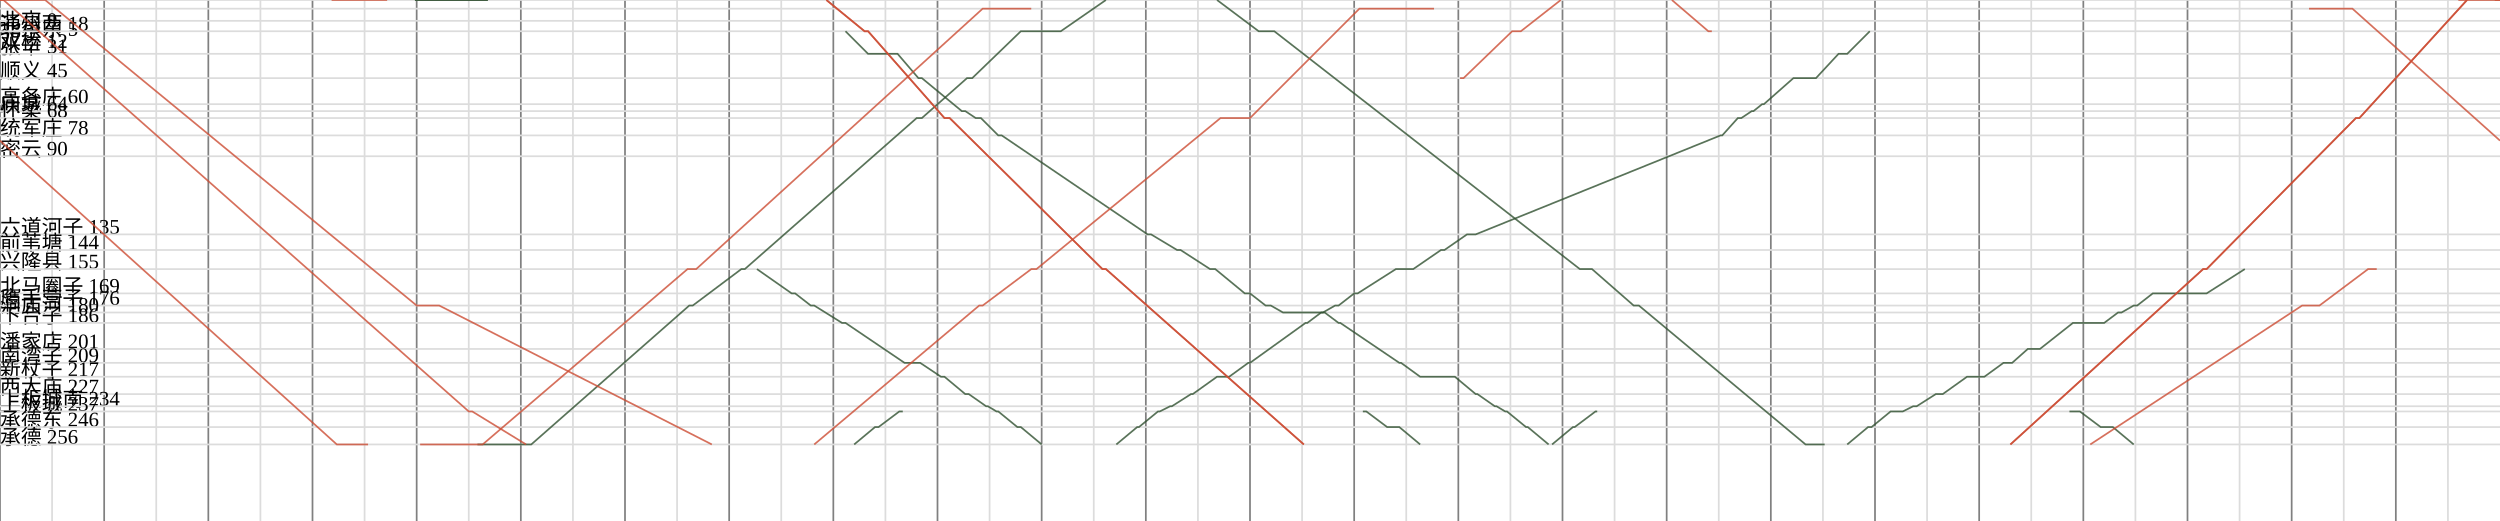
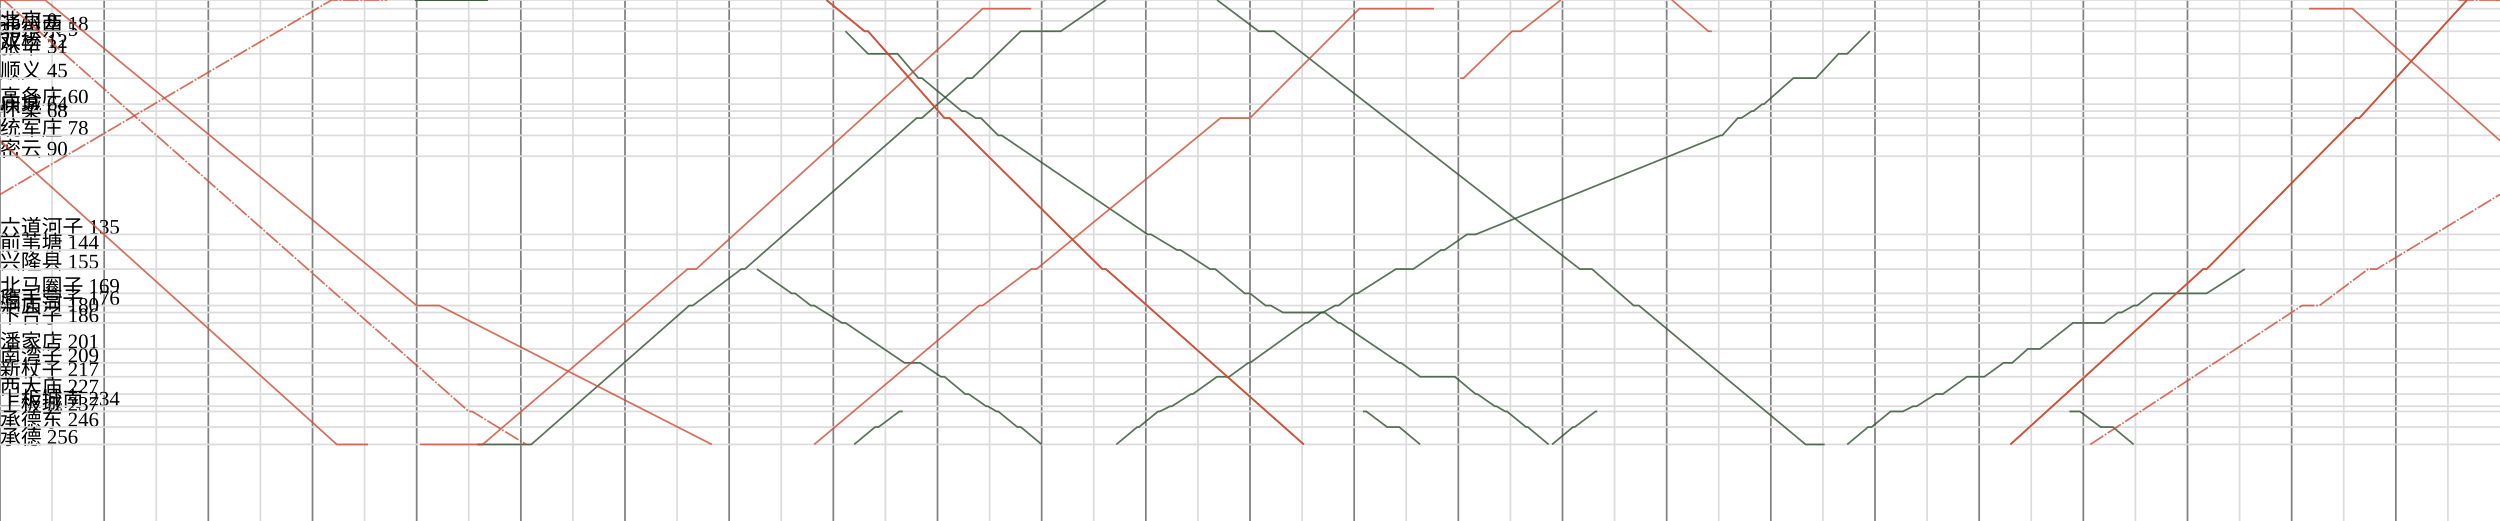
<svg xmlns="http://www.w3.org/2000/svg" width="1440" height="300" version="1.1">
  <style>
line,polyline {
  stroke-width:1
}
line.hour {
  stroke:rgb(128,128,128);
}
line.halfhour, line.station {
  stroke:rgb(220,220,220);
}
polyline {
  fill:none;opacity:0.8;
}
.polylineG {
  stroke:#3d668f;
}
.polylineD {
  stroke:#a80022;
}
.polylineC {
  stroke:#bf9540;
}
.polylineZ {
  stroke:#004a80;
}
.polylineT {
  stroke:#123da1;
}
.polylineK {
  stroke:#cc4c33;
}
.polyline1,
.polyline2,
.polyline3,
.polyline4,
.polyline5,
.polyline6,
.polyline7,
.polyline8,
.polyline9 {
  stroke: #305030
}
.temp{
  stroke-dasharray:10 2
+ }
+ .peak{
+   stroke-dasharray:9 1 1 1
}
</style>
  <line class="hour" x1="0" y1="0" x2="0" y2="3000" />
  <line class="halfhour" x1="30" y1="0" x2="30" y2="3000" />
  <line class="hour" x1="60" y1="0" x2="60" y2="3000" />
  <line class="halfhour" x1="90" y1="0" x2="90" y2="3000" />
  <line class="hour" x1="120" y1="0" x2="120" y2="3000" />
  <line class="halfhour" x1="150" y1="0" x2="150" y2="3000" />
  <line class="hour" x1="180" y1="0" x2="180" y2="3000" />
  <line class="halfhour" x1="210" y1="0" x2="210" y2="3000" />
  <line class="hour" x1="240" y1="0" x2="240" y2="3000" />
  <line class="halfhour" x1="270" y1="0" x2="270" y2="3000" />
  <line class="hour" x1="300" y1="0" x2="300" y2="3000" />
  <line class="halfhour" x1="330" y1="0" x2="330" y2="3000" />
  <line class="hour" x1="360" y1="0" x2="360" y2="3000" />
  <line class="halfhour" x1="390" y1="0" x2="390" y2="3000" />
  <line class="hour" x1="420" y1="0" x2="420" y2="3000" />
  <line class="halfhour" x1="450" y1="0" x2="450" y2="3000" />
  <line class="hour" x1="480" y1="0" x2="480" y2="3000" />
  <line class="halfhour" x1="510" y1="0" x2="510" y2="3000" />
  <line class="hour" x1="540" y1="0" x2="540" y2="3000" />
  <line class="halfhour" x1="570" y1="0" x2="570" y2="3000" />
  <line class="hour" x1="600" y1="0" x2="600" y2="3000" />
  <line class="halfhour" x1="630" y1="0" x2="630" y2="3000" />
  <line class="hour" x1="660" y1="0" x2="660" y2="3000" />
  <line class="halfhour" x1="690" y1="0" x2="690" y2="3000" />
  <line class="hour" x1="720" y1="0" x2="720" y2="3000" />
  <line class="halfhour" x1="750" y1="0" x2="750" y2="3000" />
  <line class="hour" x1="780" y1="0" x2="780" y2="3000" />
  <line class="halfhour" x1="810" y1="0" x2="810" y2="3000" />
  <line class="hour" x1="840" y1="0" x2="840" y2="3000" />
  <line class="halfhour" x1="870" y1="0" x2="870" y2="3000" />
  <line class="hour" x1="900" y1="0" x2="900" y2="3000" />
  <line class="halfhour" x1="930" y1="0" x2="930" y2="3000" />
  <line class="hour" x1="960" y1="0" x2="960" y2="3000" />
  <line class="halfhour" x1="990" y1="0" x2="990" y2="3000" />
  <line class="hour" x1="1020" y1="0" x2="1020" y2="3000" />
  <line class="halfhour" x1="1050" y1="0" x2="1050" y2="3000" />
  <line class="hour" x1="1080" y1="0" x2="1080" y2="3000" />
  <line class="halfhour" x1="1110" y1="0" x2="1110" y2="3000" />
  <line class="hour" x1="1140" y1="0" x2="1140" y2="3000" />
  <line class="halfhour" x1="1170" y1="0" x2="1170" y2="3000" />
  <line class="hour" x1="1200" y1="0" x2="1200" y2="3000" />
  <line class="halfhour" x1="1230" y1="0" x2="1230" y2="3000" />
  <line class="hour" x1="1260" y1="0" x2="1260" y2="3000" />
  <line class="halfhour" x1="1290" y1="0" x2="1290" y2="3000" />
  <line class="hour" x1="1320" y1="0" x2="1320" y2="3000" />
  <line class="halfhour" x1="1350" y1="0" x2="1350" y2="3000" />
  <line class="hour" x1="1380" y1="0" x2="1380" y2="3000" />
  <line class="halfhour" x1="1410" y1="0" x2="1410" y2="3000" />
  <text x="0" y="16">北京 0</text>
  <line class="station" x1="0" y1="0" x2="1440" y2="0" />
  <text x="0" y="21">北京东 5</text>
  <line class="station" x1="0" y1="5" x2="1440" y2="5" />
  <text x="0" y="28">双桥 12</text>
  <line class="station" x1="0" y1="12" x2="1440" y2="12" />
  <text x="0" y="18">通州西 18</text>
  <line class="station" x1="0" y1="18" x2="1440" y2="18" />
  <text x="0" y="31">张辛 31</text>
  <line class="station" x1="0" y1="31" x2="1440" y2="31" />
  <text x="0" y="45">顺义 45</text>
  <line class="station" x1="0" y1="45" x2="1440" y2="45" />
  <text x="0" y="60">高各庄 60</text>
  <line class="station" x1="0" y1="60" x2="1440" y2="60" />
  <text x="0" y="64">庙城 64</text>
  <line class="station" x1="0" y1="64" x2="1440" y2="64" />
  <text x="0" y="68">怀柔 68</text>
  <line class="station" x1="0" y1="68" x2="1440" y2="68" />
  <text x="0" y="78">统军庄 78</text>
  <line class="station" x1="0" y1="78" x2="1440" y2="78" />
  <text x="0" y="90">密云 90</text>
  <line class="station" x1="0" y1="90" x2="1440" y2="90" />
  <text x="0" y="135">六道河子 135</text>
  <line class="station" x1="0" y1="135" x2="1440" y2="135" />
  <text x="0" y="144">前苇塘 144</text>
  <line class="station" x1="0" y1="144" x2="1440" y2="144" />
  <text x="0" y="155">兴隆县 155</text>
  <line class="station" x1="0" y1="155" x2="1440" y2="155" />
  <text x="0" y="169">北马圈子 169</text>
  <line class="station" x1="0" y1="169" x2="1440" y2="169" />
  <text x="0" y="176">鹰手营子 176</text>
  <line class="station" x1="0" y1="176" x2="1440" y2="176" />
  <text x="0" y="180">洞庙河 180</text>
  <line class="station" x1="0" y1="180" x2="1440" y2="180" />
  <text x="0" y="186">下台子 186</text>
  <line class="station" x1="0" y1="186" x2="1440" y2="186" />
  <text x="0" y="201">潘家店 201</text>
  <line class="station" x1="0" y1="201" x2="1440" y2="201" />
  <text x="0" y="209">南湾子 209</text>
  <line class="station" x1="0" y1="209" x2="1440" y2="209" />
  <text x="0" y="217">新杖子 217</text>
  <line class="station" x1="0" y1="217" x2="1440" y2="217" />
  <text x="0" y="227">西大庙 227</text>
  <line class="station" x1="0" y1="227" x2="1440" y2="227" />
  <text x="0" y="234">上板城南 234</text>
  <line class="station" x1="0" y1="234" x2="1440" y2="234" />
  <text x="0" y="237">上板城 237</text>
  <line class="station" x1="0" y1="237" x2="1440" y2="237" />
  <text x="0" y="246">承德东 246</text>
  <line class="station" x1="0" y1="246" x2="1440" y2="246" />
  <text x="0" y="256">承德 256</text>
  <line class="station" x1="0" y1="256" x2="1440" y2="256" />
  <polyline name="01_Y512" class="polylineY" points="743,5 780,5 801,18 803,18 847,68 852,68 975,155 978,155 1002,176 1005,176 1020,186 1026,186 1114,256 " />
  <polyline name="10_Y512+0" class="polylineY" points="743,5 780,5 801,18 803,18 847,68 852,68 975,155 978,155 1002,176 1005,176 1020,186 1026,186 1114,256 " />
-   <polyline name="10_Y514" class="polylineY" points="793,256 883,176 888,176 1018,68 1020,68 1064,18 1066,18 1082,5 1119,5 " />
-   <polyline name="双1230-0125|0129-0204_Y514+0" class="polylineY" points="793,256 883,176 888,176 1018,68 1020,68 1064,18 1066,18 1082,5 1119,5 " />
+   <polyline name="01_Y514" class="polylineY" points="793,256 883,176 888,176 1018,68 1020,68 1064,18 1066,18 1082,5 1119,5 " />
+   <polyline name="10_Y514+0" class="polylineY" points="793,256 883,176 888,176 1018,68 1020,68 1064,18 1066,18 1082,5 1119,5 " />
  <polyline name="_2257" class="polyline2" points="701,0 725,18 734,18 910,155 917,155 941,176 944,176 1040,256 1051,256 " />
  <polyline name="_2258" class="polyline2" points="275,256 306,256 397,176 399,176 427,155 429,155 528,68 531,68 557,45 560,45 588,18 611,18 637,0 " />
-   <polyline name="0114-0117|0121-0124|0128-0131|0204-0205_2602" class="polyline2" points="1428,0 " />
-   <polyline name="0115-0118|0122-0125|0129-0201|0205-0206_2602+0" class="polyline2" points="18,0 " />
+   <polyline name="w23450114-0207_2602" class="polyline2" points="1428,0 " />
+   <polyline name="w34560115-0208_2602+0" class="polyline2" points="18,0 " />
  <polyline name="w671_2602+0" class="polyline2" points="1428,0 " />
  <polyline name="w712_2602+0" class="polyline2" points="18,0 " />
-   <polyline name="0204-0206_2604" class="polyline2" points="239,0 281,0 " />
+   <polyline name="w23450114-0211_2604" class="polyline2" points="239,0 281,0 " />
  <polyline name="w671_2604+0" class="polyline2" points="239,0 281,0 " />
  <polyline name="_6419" class="polyline6" points="487,18 500,31 517,31 529,45 531,45 554,64 556,64 562,68 565,68 575,78 577,78 661,135 663,135 678,144 680,144 697,155 700,155 717,169 720,169 729,176 732,176 739,180 763,180 771,186 772,186 806,209 807,209 818,217 838,217 850,227 851,227 861,234 862,234 867,237 868,237 879,246 880,246 892,256 " />
  <polyline name="_6420" class="polyline6" points="643,256 655,246 656,246 667,237 668,237 674,234 675,234 686,227 687,227 701,217 708,217 719,209 720,209 752,186 753,186 761,180 762,180 769,176 771,176 780,169 782,169 804,155 814,155 830,144 832,144 845,135 850,135 991,78 992,78 1001,68 1003,68 1009,64 1010,64 1015,60 1016,60 1033,45 1046,45 1059,31 1064,31 1077,18 " />
  <polyline name="_6433" class="polyline6" points="436,155 456,169 458,169 467,176 469,176 485,186 487,186 521,209 530,209 542,217 544,217 556,227 558,227 568,234 569,234 574,237 575,237 586,246 588,246 600,256 " />
  <polyline name="_6434" class="polyline6" points="1064,256 1076,246 1078,246 1089,237 1096,237 1102,234 1104,234 1115,227 1119,227 1133,217 1143,217 1154,209 1159,209 1168,201 1175,201 1194,186 1212,186 1220,180 1222,180 1229,176 1231,176 1240,169 1271,169 1293,155 " />
  <polyline name="_6435" class="polyline6" points="492,256 504,246 506,246 518,237 520,237 " />
  <polyline name="_6436" class="polyline6" points="1192,237 1198,237 1210,246 1217,246 1229,256 " />
  <polyline name="_6455" class="polyline6" points="894,256 906,246 907,246 919,237 920,237 " />
  <polyline name="_6456" class="polyline6" points="785,237 787,237 799,246 806,246 818,256 " />
  <polyline name="0110-0122_T39" class="polylineT" points="822,0 " />
-   <polyline name="0112_T39+0" class="polylineT" points="822,0 " />
-   <polyline name="0123-0205_T39+0" class="polylineT" points="822,0 " />
-   <polyline name="1230-0109|0114-0117_T39+0" class="polylineT" points="822,0 " />
-   <polyline name="0113_T40" class="polylineT" points="750,0 " />
-   <polyline name="0129-0206_T40+0" class="polylineT" points="750,0 " />
-   <polyline name="1231-0112|0115-0127_T40+0" class="polylineT" points="750,0 " />
+   <polyline name="0123-0210_T39+0" class="polylineT" points="822,0 " />
+   <polyline name="1230-0109_T39+0" class="polylineT" points="822,0 " />
  <polyline name="0109-0124_K967" class="polylineK" points="517,0 " />
-   <polyline name="0125-0205_K967+0" class="polylineK" points="517,0 " />
+   <polyline name="0125-0210_K967+0" class="polylineK" points="517,0 " />
  <polyline name="1230-0108_K967+0" class="polylineK" points="517,0 " />
  <polyline name="_K1189" class="polylineK" points="963,0 984,18 986,18 " />
-   <polyline name="1231-0127|0129-0206_K1190" class="polylineK" points="841,45 843,45 871,18 876,18 899,0 " />
+   <polyline name="_K1190" class="polylineK" points="841,45 843,45 871,18 876,18 899,0 " />
  <polyline name="_K1456" class="polylineK" points="1330,5 1355,5 1440,81 " />
  <polyline name="_K1456+1" class="polylineK" points="0,81 194,256 212,256 " />
-   <polyline name="1231-0127|0129-0206_K1458" class="polylineK" points="242,256 278,256 396,155 401,155 566,5 594,5 " />
+   <polyline name="_K1458" class="polylineK" points="242,256 278,256 396,155 401,155 566,5 594,5 " />
  <polyline name="0111-0123_K4093" class="polylineK temp" points="113,0 " />
-   <polyline name="0130|0201-0202|0204-0205_K4093+0" class="polylineK temp" points="113,0 " />
-   <polyline name="0131|0203_K4093+0" class="polylineK temp" points="113,0 " />
-   <polyline name="00000000000001001001001001000000000000 consecutive1_K4117" class="polylineK temp" points="280,0 " />
+   <polyline name="0131|0203|0206|0209_K4093+0" class="polylineK temp" points="113,0 " />
+   <polyline name="b0110130-0210_K4093+0" class="polylineK temp" points="113,0 " />
+   <polyline name="0111|0114|0117|0120|0123_K4117" class="polylineK temp" points="280,0 " />
  <polyline name="0112|0115|0118|0121_K4117+0" class="polylineK temp" points="280,0 " />
  <polyline name="0113|0116|0119|0122_K4117+0" class="polylineK temp" points="280,0 " />
-   <polyline name="0128|0131|0203_K4117+0" class="polylineK temp" points="280,0 " />
-   <polyline name="0129|0201|0204_K4117+0" class="polylineK temp" points="280,0 " />
-   <polyline name="0130|0202|0205_K4117+0" class="polylineK temp" points="280,0 " />
-   <polyline name="00000000000000100100100100100000000000 consecutive1_K4118" class="polylineK temp" points="217,0 " />
+   <polyline name="0128|0131|0203|0206|0209_K4117+0" class="polylineK temp" points="280,0 " />
+   <polyline name="0129|0201|0204|0207|0210_K4117+0" class="polylineK temp" points="280,0 " />
+   <polyline name="0130|0202|0205|0208_K4117+0" class="polylineK temp" points="280,0 " />
+   <polyline name="0111|0114|0117|0120|0123_K4118" class="polylineK temp" points="217,0 " />
  <polyline name="0112|0115|0118|0121_K4118+0" class="polylineK temp" points="217,0 " />
  <polyline name="0113|0116|0119|0122_K4118+0" class="polylineK temp" points="217,0 " />
-   <polyline name="0128|0131|0203|0206_K4118+0" class="polylineK temp" points="217,0 " />
-   <polyline name="0129|0201|0204_K4118+0" class="polylineK temp" points="217,0 " />
-   <polyline name="0130|0202|0205_K4118+0" class="polylineK temp" points="217,0 " />
-   <polyline name="_K5256" class="polylineK" points="1416,0 1440,0 " />
-   <polyline name="_K5256+1" class="polylineK" points="0,0 2,0 270,237 272,237 303,256 " />
-   <polyline name="1230-0111|0126|0128-0205_K5264" class="polylineK" points="1204,256 1326,176 1336,176 1364,155 1369,155 " />
-   <polyline name="1231-0112|0127|0129-0206_K5264+0" class="polylineK" points="191,0 223,0 " />
+   <polyline name="0128|0131|0203|0206|0209_K4118+0" class="polylineK temp" points="217,0 " />
+   <polyline name="0129|0201|0204|0207|0210_K4118+0" class="polylineK temp" points="217,0 " />
+   <polyline name="0130|0202|0205|0208|0211_K4118+0" class="polylineK temp" points="217,0 " />
+   <polyline name="_K5256" class="polylineK peak" points="1416,0 1440,0 " />
+   <polyline name="_K5256+1" class="polylineK peak" points="0,0 2,0 270,237 272,237 303,256 " />
+   <polyline name="_K5264" class="polylineK peak" points="1204,256 1326,176 1336,176 1364,155 1369,155 1440,112 " />
+   <polyline name="_K5264+1" class="polylineK peak" points="0,112 191,0 223,0 " />
  <polyline name="01_K7711" class="polylineK" points="476,0 498,18 500,18 544,68 547,68 635,155 637,155 751,256 " />
  <polyline name="10_K7711+0" class="polylineK" points="476,0 498,18 500,18 544,68 547,68 635,155 637,155 751,256 " />
  <polyline name="01_K7712" class="polylineK" points="1158,256 1269,155 1271,155 1357,68 1359,68 1421,0 " />
  <polyline name="10_K7712+0" class="polylineK" points="1158,256 1269,155 1271,155 1357,68 1359,68 1421,0 " />
  <polyline name="_K7752" class="polylineK" points="1437,0 1440,0 " />
  <polyline name="_K7752+1" class="polylineK" points="0,0 26,0 240,176 253,176 410,256 " />
-   <polyline name="1230-0126|0128-0205_K7754" class="polylineK" points="469,256 564,176 566,176 594,155 597,155 703,68 720,68 783,5 826,5 " />
+   <polyline name="_K7754" class="polylineK" points="469,256 564,176 566,176 594,155 597,155 703,68 720,68 783,5 826,5 " />
</svg>
